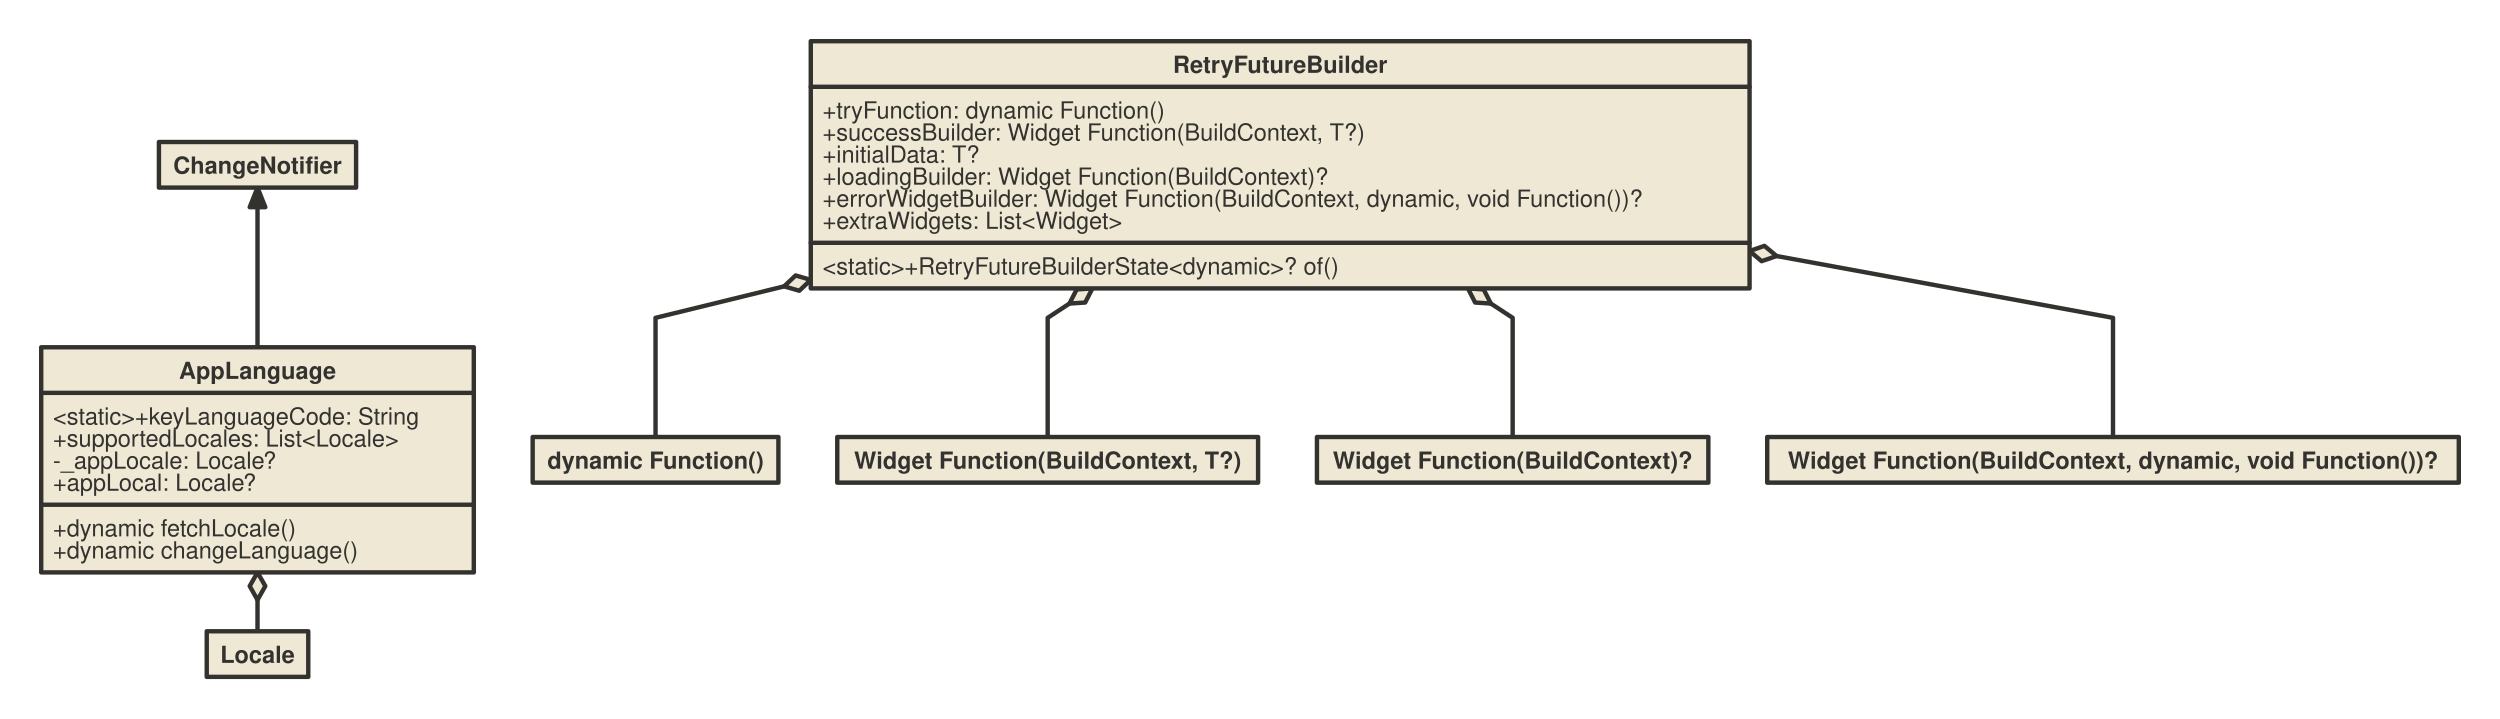
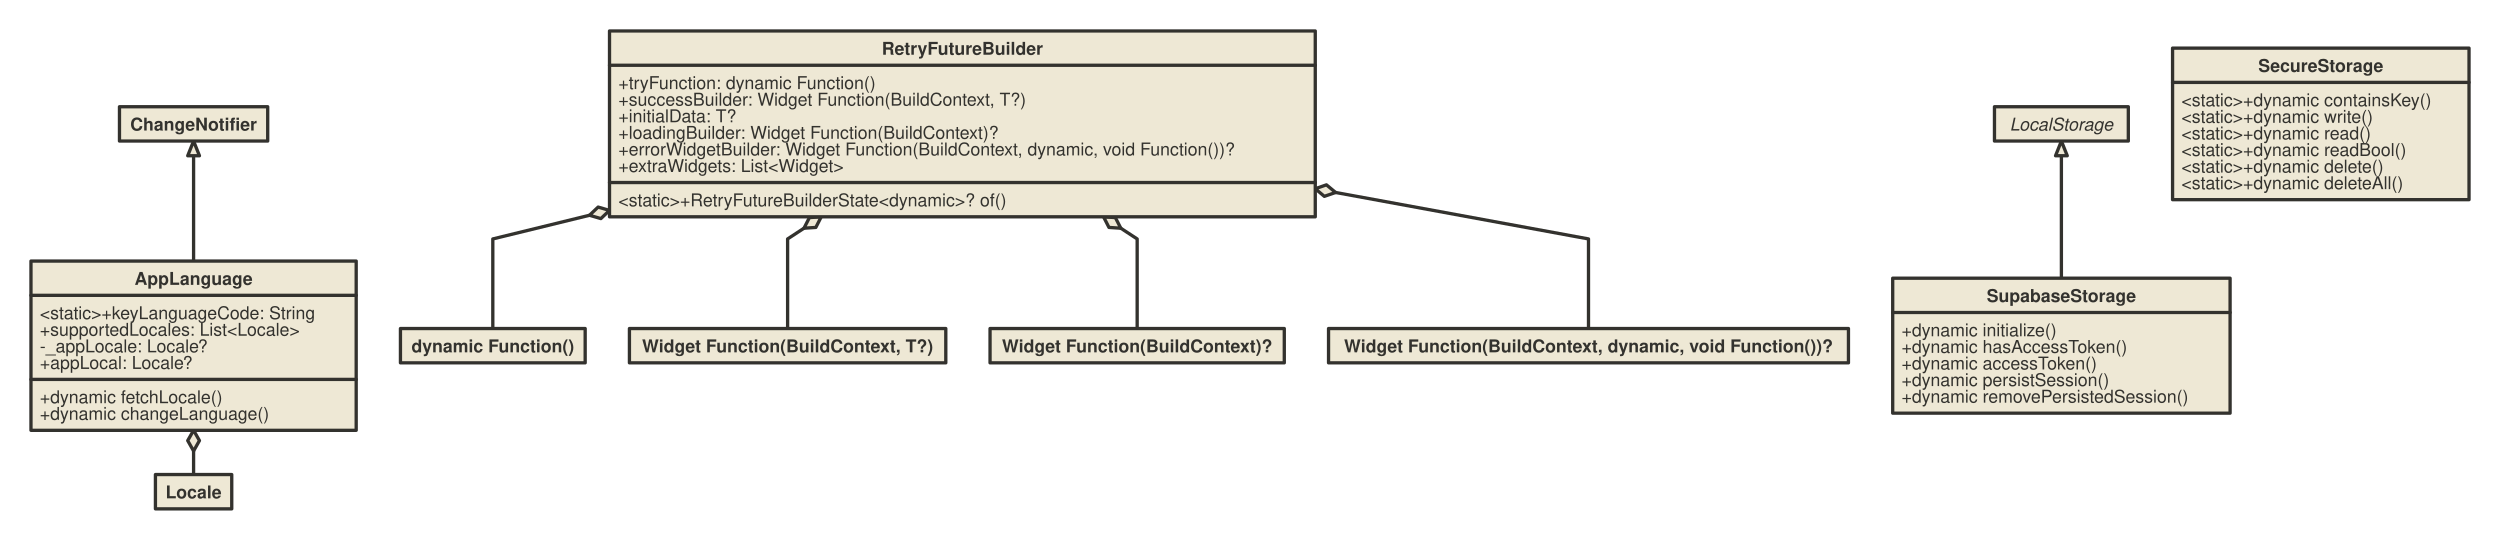
- <svg xmlns="http://www.w3.org/2000/svg" version="1.1" baseProfile="full" width="1699.0" height="488.0" viewbox="0 0 1699 488">
-   <g stroke-width="1.0" text-align="left" font="12pt Helvetica, Arial, sans-serif" font-size="12pt" font-family="Helvetica" font-weight="bold" font-style="normal">
+ <svg xmlns="http://www.w3.org/2000/svg" version="1.1" baseProfile="full" width="2260.0" height="488.0" viewbox="0 0 2260 488">
+   <g stroke-width="1.0" text-align="left" font="12pt Helvetica, Arial, sans-serif" font-size="12pt" font-family="Helvetica" font-weight="normal" font-style="normal">
    <g font-family="Helvetica" font-size="12pt" font-weight="bold" font-style="normal" stroke-width="3.0" stroke-linejoin="round" stroke-linecap="round" stroke="#33322E">
      <g stroke="transparent" fill="transparent">
-         <rect x="0.0" y="0.0" height="488.0" width="1699.0" stroke="none" />
+         <rect x="0.0" y="0.0" height="488.0" width="2260.0" stroke="none" />
      </g>
      <g transform="translate(8, 8)" fill="#33322E">
-         <g transform="translate(20, 20)" fill="#33322E" font-family="Helvetica" font-size="12pt" font-weight="normal" font-style="normal">
+         <g transform="translate(20, 20)" fill="#eee8d5" font-family="Helvetica" font-size="12pt" font-weight="normal" font-style="normal">
          <path d="M147.0 379.7 L147 381 L147 401 L147.0 401.0 " fill="none" />
          <g fill="#eee8d5">
            <path d="M152.3 370.3 L147.0 379.7 L141.7 370.3 L147.0 361.0 Z" />
          </g>
          <path d="M147.0 112.8 L147 188 L147 208 L147.0 208.0 " fill="none" />
          <path d="M152.3 112.8 L147.0 112.8 L141.7 112.8 L147.0 99.5 Z" />
          <path d="M504.9 166.6 L417.5 188 L417.5 269 L417.5 269.0 " fill="none" />
          <g fill="#eee8d5">
            <path d="M515.2 169.6 L504.9 166.6 L512.7 159.2 L523.0 162.2 Z" />
          </g>
          <path d="M698.8 178.3 L684 188 L684 269 L684.0 269.0 " fill="none" />
          <g fill="#eee8d5">
            <path d="M709.5 177.6 L698.8 178.3 L703.7 168.7 L714.4 168.0 Z" />
          </g>
          <path d="M985.2 178.3 L1000 188 L1000 269 L1000.0 269.0 " fill="none" />
          <g fill="#eee8d5">
            <path d="M980.3 168.7 L985.2 178.3 L974.5 177.6 L969.6 168.0 Z" />
          </g>
          <path d="M1179.4 146.0 L1408 188 L1408 269 L1408.0 269.0 " fill="none" />
          <g fill="#eee8d5">
            <path d="M1171.1 139.1 L1179.4 146.0 L1169.2 149.5 L1161.0 142.6 Z" />
          </g>
+           <path d="M1835.5 112.8 L1835.5 188 L1835.5 223.5 L1835.5 223.5 " fill="none" />
+           <path d="M1840.8 112.8 L1835.5 112.8 L1830.2 112.8 L1835.5 99.5 Z" />
          <g data-name="AppLanguage">
            <g fill="#eee8d5" stroke="#33322E" data-name="AppLanguage">
              <rect x="0.0" y="208.0" height="153.0" width="294.0" data-name="AppLanguage" />
              <path d="M0.0 239.0 L294.0 239.0" fill="none" data-name="AppLanguage" />
              <path d="M0.0 315.0 L294.0 315.0" fill="none" data-name="AppLanguage" />
            </g>
            <g transform="translate(0, 208)" font-family="Helvetica" font-size="12pt" font-weight="bold" font-style="normal" data-name="AppLanguage">
              <g transform="translate(8, 8)" fill="#33322E" text-align="center" data-name="AppLanguage">
                <text x="139.0" y="13.5" stroke="none" text-anchor="middle" data-name="AppLanguage">AppLanguage</text>
              </g>
            </g>
            <g transform="translate(0, 239)" font-family="Helvetica" font-size="12pt" font-weight="normal" font-style="normal" data-name="AppLanguage">
              <g transform="translate(8, 8)" fill="#33322E" text-align="left" data-name="AppLanguage">
                <text x="0.0" y="13.5" stroke="none" data-name="AppLanguage">&lt;static&gt;+keyLanguageCode: String</text>
                <text x="0.0" y="28.5" stroke="none" data-name="AppLanguage">+supportedLocales: List&lt;Locale&gt;</text>
                <text x="0.0" y="43.5" stroke="none" data-name="AppLanguage">-_appLocale: Locale?</text>
                <text x="0.0" y="58.5" stroke="none" data-name="AppLanguage">+appLocal: Locale?</text>
              </g>
            </g>
            <g transform="translate(0, 315)" font-family="Helvetica" font-size="12pt" font-weight="normal" font-style="normal" data-name="AppLanguage">
              <g transform="translate(8, 8)" fill="#33322E" text-align="left" data-name="AppLanguage">
                <text x="0.0" y="13.5" stroke="none" data-name="AppLanguage">+dynamic fetchLocale()</text>
                <text x="0.0" y="28.5" stroke="none" data-name="AppLanguage">+dynamic changeLanguage()</text>
              </g>
            </g>
          </g>
          <g data-name="Locale">
            <g fill="#eee8d5" stroke="#33322E" data-name="Locale">
              <rect x="112.5" y="401.0" height="31.0" width="69.0" data-name="Locale" />
            </g>
            <g transform="translate(112.5, 401)" font-family="Helvetica" font-size="12pt" font-weight="bold" font-style="normal" data-name="Locale">
              <g transform="translate(8, 8)" fill="#33322E" text-align="center" data-name="Locale">
                <text x="26.5" y="13.5" stroke="none" text-anchor="middle" data-name="Locale">Locale</text>
              </g>
            </g>
          </g>
          <g data-name="ChangeNotifier">
            <g fill="#eee8d5" stroke="#33322E" data-name="ChangeNotifier">
              <rect x="80.0" y="68.5" height="31.0" width="134.0" data-name="ChangeNotifier" />
            </g>
            <g transform="translate(80, 68.5)" font-family="Helvetica" font-size="12pt" font-weight="bold" font-style="normal" data-name="ChangeNotifier">
              <g transform="translate(8, 8)" fill="#33322E" text-align="center" data-name="ChangeNotifier">
                <text x="59.0" y="13.5" stroke="none" text-anchor="middle" data-name="ChangeNotifier">ChangeNotifier</text>
              </g>
            </g>
          </g>
          <g data-name="RetryFutureBuilder">
            <g fill="#eee8d5" stroke="#33322E" data-name="RetryFutureBuilder">
              <rect x="523.0" y="0.0" height="168.0" width="638.0" data-name="RetryFutureBuilder" />
              <path d="M523.0 31.0 L1161.0 31.0" fill="none" data-name="RetryFutureBuilder" />
              <path d="M523.0 137.0 L1161.0 137.0" fill="none" data-name="RetryFutureBuilder" />
            </g>
            <g transform="translate(523, 0)" font-family="Helvetica" font-size="12pt" font-weight="bold" font-style="normal" data-name="RetryFutureBuilder">
              <g transform="translate(8, 8)" fill="#33322E" text-align="center" data-name="RetryFutureBuilder">
                <text x="311.0" y="13.5" stroke="none" text-anchor="middle" data-name="RetryFutureBuilder">RetryFutureBuilder</text>
              </g>
            </g>
            <g transform="translate(523, 31)" font-family="Helvetica" font-size="12pt" font-weight="normal" font-style="normal" data-name="RetryFutureBuilder">
              <g transform="translate(8, 8)" fill="#33322E" text-align="left" data-name="RetryFutureBuilder">
                <text x="0.0" y="13.5" stroke="none" data-name="RetryFutureBuilder">+tryFunction: dynamic Function()</text>
                <text x="0.0" y="28.5" stroke="none" data-name="RetryFutureBuilder">+successBuilder: Widget Function(BuildContext, T?)</text>
                <text x="0.0" y="43.5" stroke="none" data-name="RetryFutureBuilder">+initialData: T?</text>
                <text x="0.0" y="58.5" stroke="none" data-name="RetryFutureBuilder">+loadingBuilder: Widget Function(BuildContext)?</text>
                <text x="0.0" y="73.5" stroke="none" data-name="RetryFutureBuilder">+errorWidgetBuilder: Widget Function(BuildContext, dynamic, void Function())?</text>
                <text x="0.0" y="88.5" stroke="none" data-name="RetryFutureBuilder">+extraWidgets: List&lt;Widget&gt;</text>
              </g>
            </g>
            <g transform="translate(523, 137)" font-family="Helvetica" font-size="12pt" font-weight="normal" font-style="normal" data-name="RetryFutureBuilder">
              <g transform="translate(8, 8)" fill="#33322E" text-align="left" data-name="RetryFutureBuilder">
                <text x="0.0" y="13.5" stroke="none" data-name="RetryFutureBuilder">&lt;static&gt;+RetryFutureBuilderState&lt;dynamic&gt;? of()</text>
              </g>
            </g>
          </g>
          <g data-name="dynamic Function()">
            <g fill="#eee8d5" stroke="#33322E" data-name="dynamic Function()">
              <rect x="334.0" y="269.0" height="31.0" width="167.0" data-name="dynamic Function()" />
            </g>
            <g transform="translate(334, 269)" font-family="Helvetica" font-size="12pt" font-weight="bold" font-style="normal" data-name="dynamic Function()">
              <g transform="translate(8, 8)" fill="#33322E" text-align="center" data-name="dynamic Function()">
                <text x="75.5" y="13.5" stroke="none" text-anchor="middle" data-name="dynamic Function()">dynamic Function()</text>
              </g>
            </g>
          </g>
          <g data-name="Widget Function(BuildContext, T?)">
            <g fill="#eee8d5" stroke="#33322E" data-name="Widget Function(BuildContext, T?)">
              <rect x="541.0" y="269.0" height="31.0" width="286.0" data-name="Widget Function(BuildContext, T?)" />
            </g>
            <g transform="translate(541, 269)" font-family="Helvetica" font-size="12pt" font-weight="bold" font-style="normal" data-name="Widget Function(BuildContext, T?)">
              <g transform="translate(8, 8)" fill="#33322E" text-align="center" data-name="Widget Function(BuildContext, T?)">
                <text x="135.0" y="13.5" stroke="none" text-anchor="middle" data-name="Widget Function(BuildContext, T?)">Widget Function(BuildContext, T?)</text>
              </g>
            </g>
          </g>
          <g data-name="Widget Function(BuildContext)?">
            <g fill="#eee8d5" stroke="#33322E" data-name="Widget Function(BuildContext)?">
              <rect x="867.0" y="269.0" height="31.0" width="266.0" data-name="Widget Function(BuildContext)?" />
            </g>
            <g transform="translate(867, 269)" font-family="Helvetica" font-size="12pt" font-weight="bold" font-style="normal" data-name="Widget Function(BuildContext)?">
              <g transform="translate(8, 8)" fill="#33322E" text-align="center" data-name="Widget Function(BuildContext)?">
                <text x="125.0" y="13.5" stroke="none" text-anchor="middle" data-name="Widget Function(BuildContext)?">Widget Function(BuildContext)?</text>
              </g>
            </g>
          </g>
          <g data-name="Widget Function(BuildContext, dynamic, void Function())?">
            <g fill="#eee8d5" stroke="#33322E" data-name="Widget Function(BuildContext, dynamic, void Function())?">
              <rect x="1173.0" y="269.0" height="31.0" width="470.0" data-name="Widget Function(BuildContext, dynamic, void Function())?" />
            </g>
            <g transform="translate(1173, 269)" font-family="Helvetica" font-size="12pt" font-weight="bold" font-style="normal" data-name="Widget Function(BuildContext, dynamic, void Function())?">
              <g transform="translate(8, 8)" fill="#33322E" text-align="center" data-name="Widget Function(BuildContext, dynamic, void Function())?">
                <text x="227.0" y="13.5" stroke="none" text-anchor="middle" data-name="Widget Function(BuildContext, dynamic, void Function())?">Widget Function(BuildContext, dynamic, void Function())?</text>
              </g>
            </g>
          </g>
+           <g data-name="SupabaseStorage">
+             <g fill="#eee8d5" stroke="#33322E" data-name="SupabaseStorage">
+               <rect x="1683.0" y="223.5" height="122.0" width="305.0" data-name="SupabaseStorage" />
+               <path d="M1683.0 254.5 L1988.0 254.5" fill="none" data-name="SupabaseStorage" />
+             </g>
+             <g transform="translate(1683, 223.5)" font-family="Helvetica" font-size="12pt" font-weight="bold" font-style="normal" data-name="SupabaseStorage">
+               <g transform="translate(8, 8)" fill="#33322E" text-align="center" data-name="SupabaseStorage">
+                 <text x="144.5" y="13.5" stroke="none" text-anchor="middle" data-name="SupabaseStorage">SupabaseStorage</text>
+               </g>
+             </g>
+             <g transform="translate(1683, 254.5)" font-family="Helvetica" font-size="12pt" font-weight="normal" font-style="normal" data-name="SupabaseStorage">
+               <g transform="translate(8, 8)" fill="#33322E" text-align="left" data-name="SupabaseStorage">
+                 <text x="0.0" y="13.5" stroke="none" data-name="SupabaseStorage">+dynamic initialize()</text>
+                 <text x="0.0" y="28.5" stroke="none" data-name="SupabaseStorage">+dynamic hasAccessToken()</text>
+                 <text x="0.0" y="43.5" stroke="none" data-name="SupabaseStorage">+dynamic accessToken()</text>
+                 <text x="0.0" y="58.5" stroke="none" data-name="SupabaseStorage">+dynamic persistSession()</text>
+                 <text x="0.0" y="73.5" stroke="none" data-name="SupabaseStorage">+dynamic removePersistedSession()</text>
+               </g>
+             </g>
+           </g>
+           <g data-name="LocalStorage">
+             <g fill="#eee8d5" stroke="#33322E" data-name="LocalStorage">
+               <rect x="1775.0" y="68.5" height="31.0" width="121.0" data-name="LocalStorage" />
+             </g>
+             <g transform="translate(1775, 68.5)" font-family="Helvetica" font-size="12pt" font-weight="normal" font-style="italic" data-name="LocalStorage">
+               <g transform="translate(8, 8)" fill="#33322E" text-align="center" data-name="LocalStorage">
+                 <text x="52.5" y="13.5" stroke="none" text-anchor="middle" data-name="LocalStorage">LocalStorage</text>
+               </g>
+             </g>
+           </g>
+           <g data-name="SecureStorage">
+             <g fill="#eee8d5" stroke="#33322E" data-name="SecureStorage">
+               <rect x="1936.0" y="15.5" height="137.0" width="268.0" data-name="SecureStorage" />
+               <path d="M1936.0 46.5 L2204.0 46.5" fill="none" data-name="SecureStorage" />
+             </g>
+             <g transform="translate(1936, 15.5)" font-family="Helvetica" font-size="12pt" font-weight="bold" font-style="normal" data-name="SecureStorage">
+               <g transform="translate(8, 8)" fill="#33322E" text-align="center" data-name="SecureStorage">
+                 <text x="126.0" y="13.5" stroke="none" text-anchor="middle" data-name="SecureStorage">SecureStorage</text>
+               </g>
+             </g>
+             <g transform="translate(1936, 46.5)" font-family="Helvetica" font-size="12pt" font-weight="normal" font-style="normal" data-name="SecureStorage">
+               <g transform="translate(8, 8)" fill="#33322E" text-align="left" data-name="SecureStorage">
+                 <text x="0.0" y="13.5" stroke="none" data-name="SecureStorage">&lt;static&gt;+dynamic containsKey()</text>
+                 <text x="0.0" y="28.5" stroke="none" data-name="SecureStorage">&lt;static&gt;+dynamic write()</text>
+                 <text x="0.0" y="43.5" stroke="none" data-name="SecureStorage">&lt;static&gt;+dynamic read()</text>
+                 <text x="0.0" y="58.5" stroke="none" data-name="SecureStorage">&lt;static&gt;+dynamic readBool()</text>
+                 <text x="0.0" y="73.5" stroke="none" data-name="SecureStorage">&lt;static&gt;+dynamic delete()</text>
+                 <text x="0.0" y="88.5" stroke="none" data-name="SecureStorage">&lt;static&gt;+dynamic deleteAll()</text>
+               </g>
+             </g>
+           </g>
        </g>
      </g>
    </g>
  </g>
</svg>
